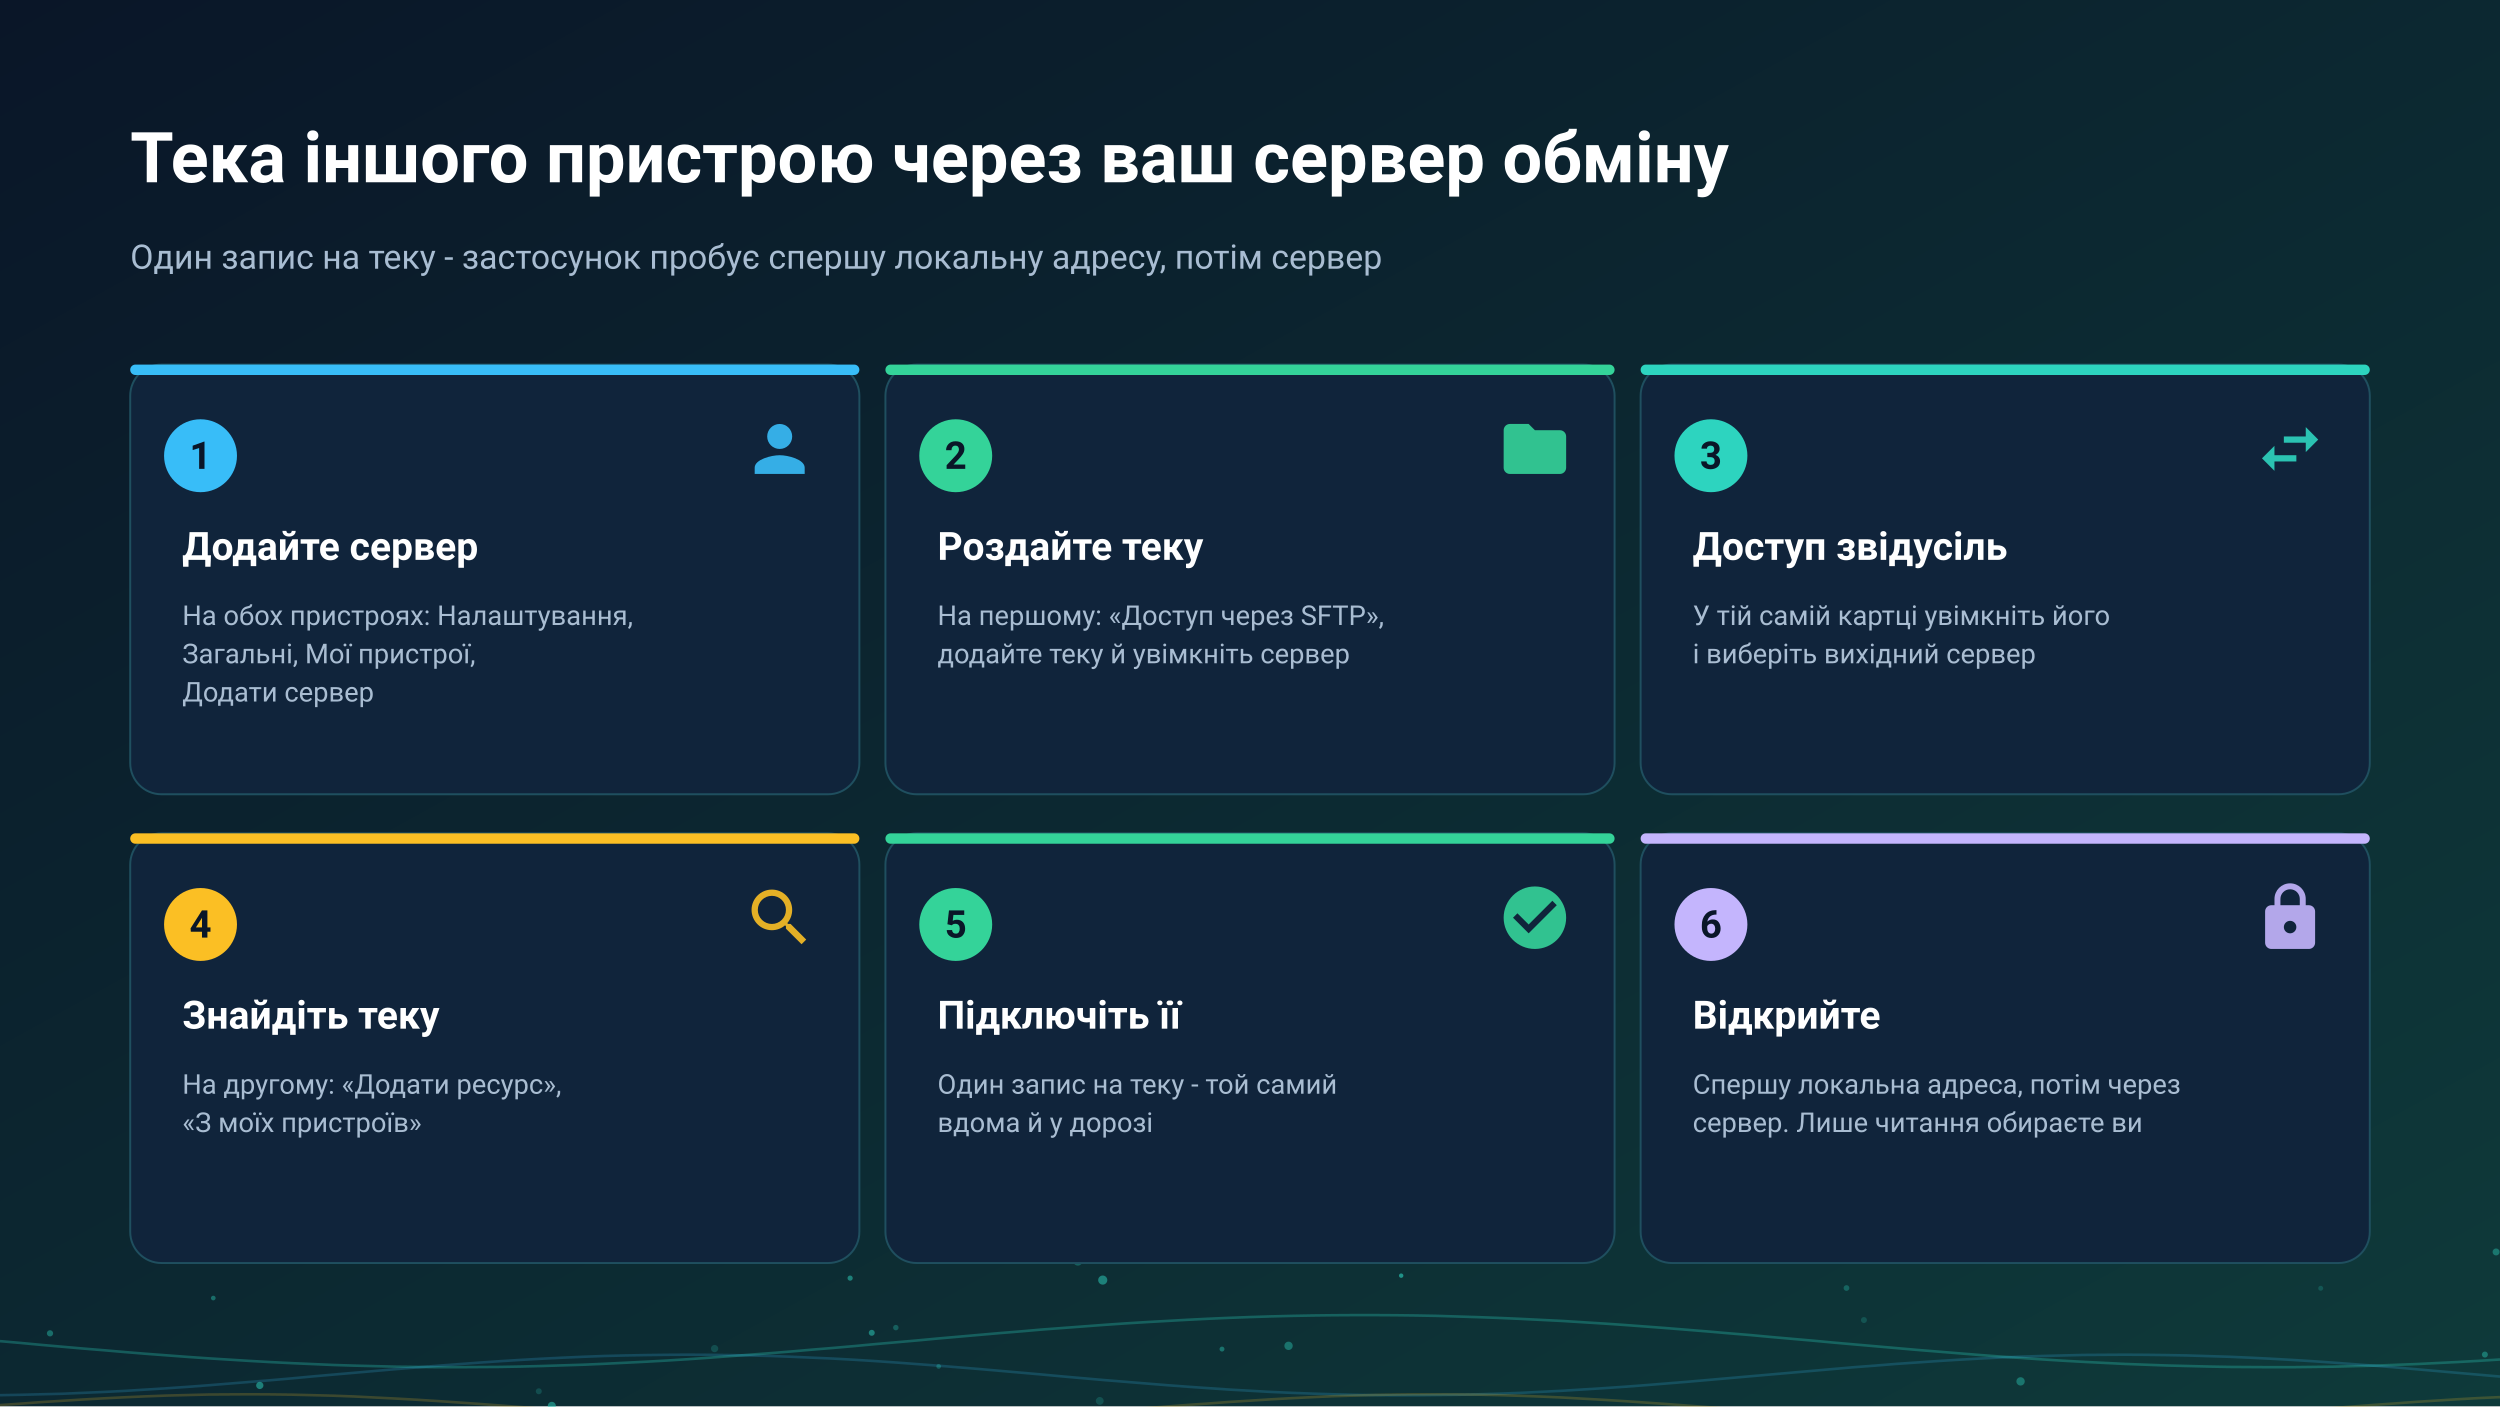
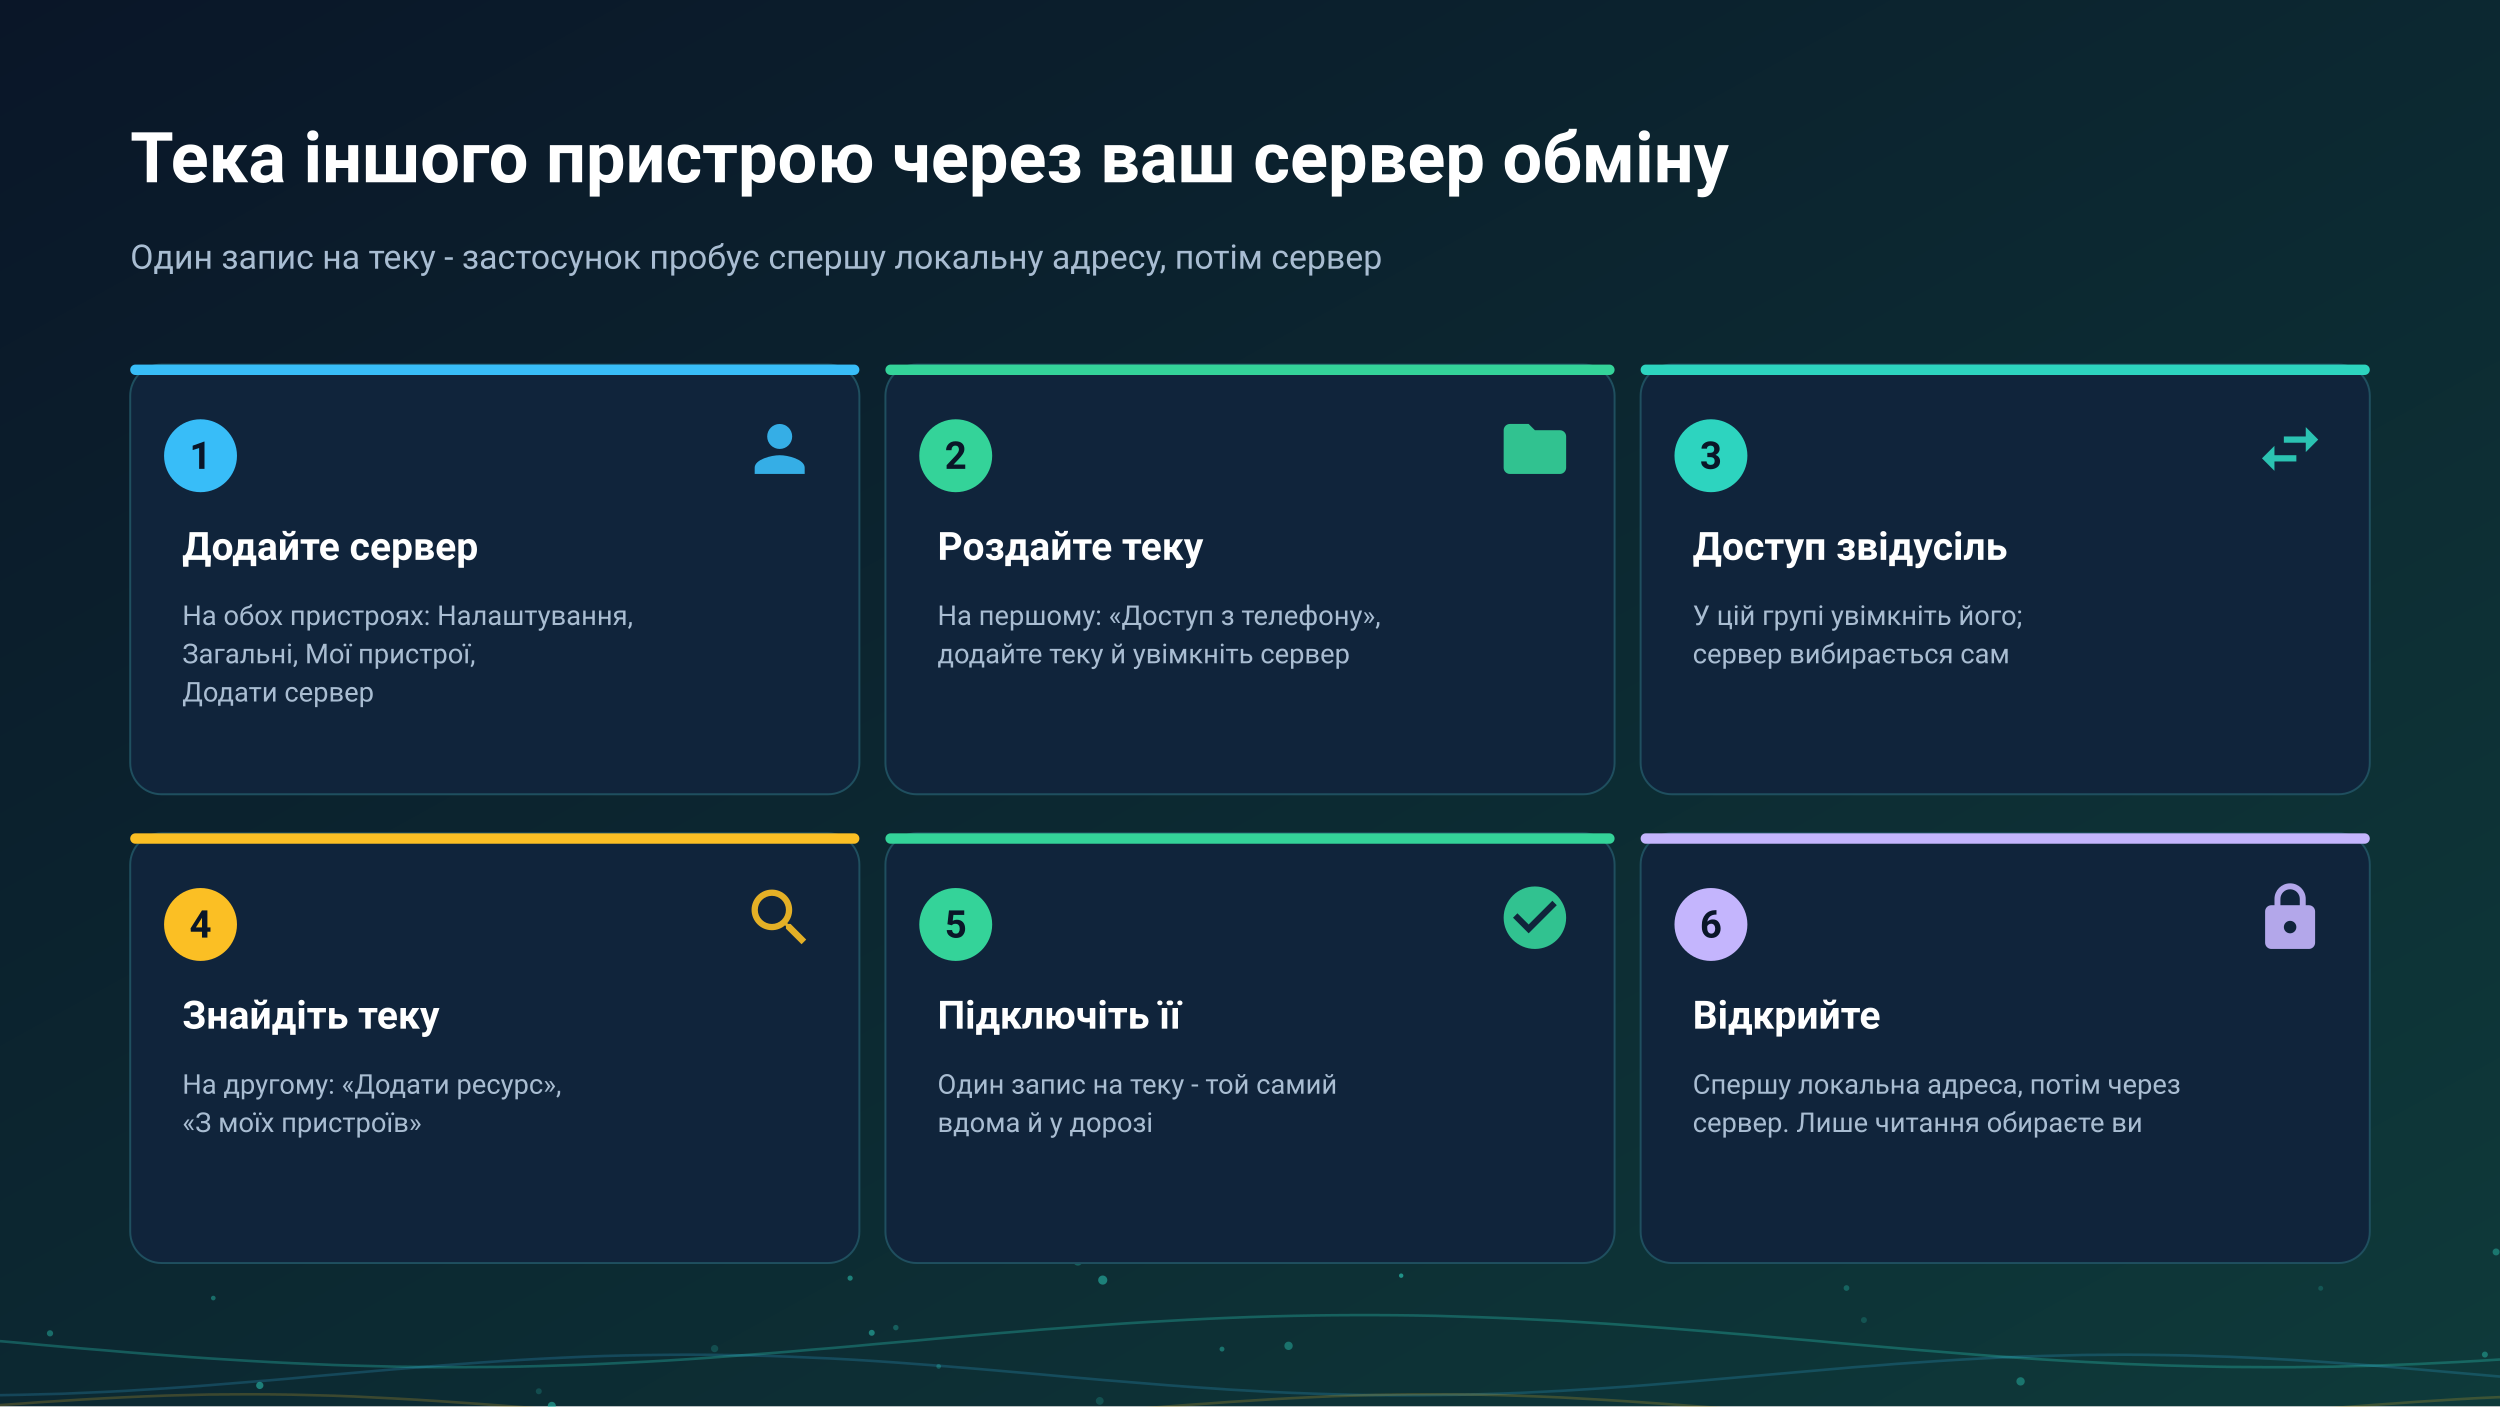
<svg xmlns="http://www.w3.org/2000/svg" viewBox="0 0 1920 1080" width="1920" height="1080" role="img" aria-labelledby="t d" lang="uk">
  <defs>
    <marker id="arr-control" viewBox="0 0 10 10" refX="8.5" refY="5" markerWidth="7" markerHeight="7" orient="auto">
      <path d="M0 0L10 5L0 10z" fill="#38bdf8" />
    </marker>
    <marker id="arr-control-s" viewBox="0 0 10 10" refX="1.5" refY="5" markerWidth="7" markerHeight="7" orient="auto">
      <path d="M10 0L0 5L10 10z" fill="#38bdf8" />
    </marker>
    <marker id="arr-tunnel" viewBox="0 0 10 10" refX="8.5" refY="5" markerWidth="7" markerHeight="7" orient="auto">
      <path d="M0 0L10 5L0 10z" fill="#34d399" />
    </marker>
    <marker id="arr-tunnel-s" viewBox="0 0 10 10" refX="1.5" refY="5" markerWidth="7" markerHeight="7" orient="auto">
      <path d="M10 0L0 5L10 10z" fill="#34d399" />
    </marker>
    <marker id="arr-media" viewBox="0 0 10 10" refX="8.5" refY="5" markerWidth="7" markerHeight="7" orient="auto">
      <path d="M0 0L10 5L0 10z" fill="#fbbf24" />
    </marker>
    <marker id="arr-media-s" viewBox="0 0 10 10" refX="1.5" refY="5" markerWidth="7" markerHeight="7" orient="auto">
      <path d="M10 0L0 5L10 10z" fill="#fbbf24" />
    </marker>
    <marker id="arr-lan" viewBox="0 0 10 10" refX="8.5" refY="5" markerWidth="7" markerHeight="7" orient="auto">
      <path d="M0 0L10 5L0 10z" fill="#c4b5fd" />
    </marker>
    <marker id="arr-lan-s" viewBox="0 0 10 10" refX="1.5" refY="5" markerWidth="7" markerHeight="7" orient="auto">
      <path d="M10 0L0 5L10 10z" fill="#c4b5fd" />
    </marker>
    <marker id="arr-danger" viewBox="0 0 10 10" refX="8.5" refY="5" markerWidth="7" markerHeight="7" orient="auto">
      <path d="M0 0L10 5L0 10z" fill="#fca5a5" />
    </marker>
    <marker id="arr-danger-s" viewBox="0 0 10 10" refX="1.5" refY="5" markerWidth="7" markerHeight="7" orient="auto">
      <path d="M10 0L0 5L10 10z" fill="#fca5a5" />
    </marker>
    <marker id="arr-server" viewBox="0 0 10 10" refX="8.5" refY="5" markerWidth="7" markerHeight="7" orient="auto">
      <path d="M0 0L10 5L0 10z" fill="#2dd4bf" />
    </marker>
    <marker id="arr-server-s" viewBox="0 0 10 10" refX="1.5" refY="5" markerWidth="7" markerHeight="7" orient="auto">
      <path d="M10 0L0 5L10 10z" fill="#2dd4bf" />
    </marker>
    <marker id="arr-muted" viewBox="0 0 10 10" refX="8.5" refY="5" markerWidth="7" markerHeight="7" orient="auto">
      <path d="M0 0L10 5L0 10z" fill="#a9bdd2" />
    </marker>
    <marker id="arr-muted-s" viewBox="0 0 10 10" refX="1.5" refY="5" markerWidth="7" markerHeight="7" orient="auto">
      <path d="M10 0L0 5L10 10z" fill="#a9bdd2" />
    </marker>
    <marker id="arr-text" viewBox="0 0 10 10" refX="8.5" refY="5" markerWidth="7" markerHeight="7" orient="auto">
      <path d="M0 0L10 5L0 10z" fill="#ffffff" />
    </marker>
    <marker id="arr-text-s" viewBox="0 0 10 10" refX="1.5" refY="5" markerWidth="7" markerHeight="7" orient="auto">
      <path d="M10 0L0 5L10 10z" fill="#ffffff" />
    </marker>
    <filter id="soft" x="-20%" y="-20%" width="140%" height="140%">
      <feDropShadow dx="0" dy="4" stdDeviation="8" flood-color="#000" flood-opacity="0.18" />
    </filter>
    <filter id="glow" x="-50%" y="-50%" width="200%" height="200%">
      <feGaussianBlur stdDeviation="14" />
    </filter>
    <linearGradient id="bgGrad" x1="0" y1="0" x2="1" y2="1">
      <stop offset="0" stop-color="#0a1628" />
      <stop offset="1" stop-color="#0e3a3a" />
    </linearGradient>
    <radialGradient id="hub" cx="0.5" cy="0.5" r="0.5">
      <stop offset="0" stop-color="#2dd4bf" stop-opacity="0.55" />
      <stop offset="1" stop-color="#2dd4bf" stop-opacity="0" />
    </radialGradient>
  </defs>
  <rect width="1920" height="1080" fill="url(#bgGrad)" />
  <g aria-hidden="true">
    <polyline points="0 1030 16 1031.4 32 1032.9 48 1034.3 64 1035.7 80 1037 96 1038.4 112 1039.7 128 1040.9 144 1042.1 160 1043.2 176 1044.2 192 1045.2 208 1046.1 224 1046.9 240 1047.6 256 1048.3 272 1048.8 288 1049.2 304 1049.6 320 1049.8 336 1050 352 1050 368 1049.9 384 1049.8 400 1049.5 416 1049.1 432 1048.6 448 1048.1 464 1047.4 480 1046.6 496 1045.8 512 1044.9 528 1043.9 544 1042.8 560 1041.6 576 1040.4 592 1039.2 608 1037.9 624 1036.5 640 1035.2 656 1033.8 672 1032.3 688 1030.9 704 1029.5 720 1028 736 1026.6 752 1025.2 768 1023.8 784 1022.5 800 1021.1 816 1019.9 832 1018.7 848 1017.5 864 1016.4 880 1015.4 896 1014.5 912 1013.6 928 1012.8 944 1012.1 960 1011.5 976 1011 992 1010.6 1008 1010.3 1024 1010.1 1040 1010 1056 1010 1072 1010.1 1088 1010.3 1104 1010.6 1120 1011.1 1136 1011.6 1152 1012.2 1168 1012.9 1184 1013.7 1200 1014.5 1216 1015.5 1232 1016.5 1248 1017.6 1264 1018.8 1280 1020 1296 1021.3 1312 1022.6 1328 1024 1344 1025.3 1360 1026.8 1376 1028.2 1392 1029.6 1408 1031.1 1424 1032.5 1440 1033.9 1456 1035.3 1472 1036.7 1488 1038 1504 1039.3 1520 1040.6 1536 1041.8 1552 1042.9 1568 1044 1584 1045 1600 1045.9 1616 1046.7 1632 1047.5 1648 1048.1 1664 1048.7 1680 1049.1 1696 1049.5 1712 1049.8 1728 1049.9 1744 1050 1760 1050 1776 1049.8 1792 1049.6 1808 1049.2 1824 1048.8 1840 1048.2 1856 1047.6 1872 1046.8 1888 1046 1904 1045.1 1920 1044.1" fill="none" stroke="#2dd4bf" stroke-width="2" opacity="0.3" />
    <polyline points="0 1071.5 16 1071.2 32 1070.8 48 1070.4 64 1069.7 80 1069 96 1068.2 112 1067.2 128 1066.2 144 1065.1 160 1063.9 176 1062.6 192 1061.3 208 1060 224 1058.6 240 1057.1 256 1055.7 272 1054.3 288 1052.9 304 1051.5 320 1050.2 336 1048.9 352 1047.7 368 1046.5 384 1045.4 400 1044.4 416 1043.5 432 1042.7 448 1042 464 1041.4 480 1041 496 1040.7 512 1040.5 528 1040.4 544 1040.5 560 1040.7 576 1041 592 1041.4 608 1042 624 1042.7 640 1043.4 656 1044.3 672 1045.3 688 1046.4 704 1047.6 720 1048.8 736 1050.1 752 1051.4 768 1052.8 784 1054.2 800 1055.6 816 1057.1 832 1058.5 848 1059.9 864 1061.2 880 1062.5 896 1063.8 912 1065 928 1066.1 944 1067.2 960 1068.1 976 1069 992 1069.7 1008 1070.3 1024 1070.8 1040 1071.2 1056 1071.5 1072 1071.6 1088 1071.6 1104 1071.4 1120 1071.2 1136 1070.8 1152 1070.3 1168 1069.7 1184 1068.9 1200 1068.1 1216 1067.1 1232 1066.1 1248 1065 1264 1063.8 1280 1062.5 1296 1061.2 1312 1059.8 1328 1058.4 1344 1057 1360 1055.6 1376 1054.2 1392 1052.8 1408 1051.4 1424 1050 1440 1048.8 1456 1047.5 1472 1046.4 1488 1045.3 1504 1044.3 1520 1043.4 1536 1042.6 1552 1041.9 1568 1041.4 1584 1041 1600 1040.6 1616 1040.5 1632 1040.4 1648 1040.5 1664 1040.7 1680 1041 1696 1041.5 1712 1042 1728 1042.7 1744 1043.5 1760 1044.4 1776 1045.4 1792 1046.5 1808 1047.7 1824 1048.9 1840 1050.2 1856 1051.6 1872 1053 1888 1054.4 1904 1055.8 1920 1057.2" fill="none" stroke="#38bdf8" stroke-width="2" opacity="0.2" />
    <polyline points="0 1079.1 16 1078 32 1076.8 48 1075.8 64 1074.8 80 1073.9 96 1073.1 112 1072.4 128 1071.8 144 1071.4 160 1071 176 1070.9 192 1070.8 208 1070.9 224 1071.1 240 1071.5 256 1071.9 272 1072.5 288 1073.3 304 1074.1 320 1075 336 1076 352 1077.1 368 1078.2 384 1079.4 400 1080.6 416 1081.9 432 1083.1 448 1084.3 464 1085.5 480 1086.7 496 1087.8 512 1088.8 528 1089.7 544 1090.6 560 1091.3 576 1091.9 592 1092.4 608 1092.8 624 1093.1 640 1093.2 656 1093.2 672 1093 688 1092.7 704 1092.3 720 1091.8 736 1091.1 752 1090.3 768 1089.4 784 1088.5 800 1087.4 816 1086.3 832 1085.1 848 1083.9 864 1082.7 880 1081.5 896 1080.2 912 1079 928 1077.9 944 1076.7 960 1075.7 976 1074.7 992 1073.8 1008 1073 1024 1072.3 1040 1071.8 1056 1071.3 1072 1071 1088 1070.8 1104 1070.8 1120 1070.9 1136 1071.1 1152 1071.5 1168 1072 1184 1072.6 1200 1073.3 1216 1074.2 1232 1075.1 1248 1076.1 1264 1077.2 1280 1078.3 1296 1079.5 1312 1080.7 1328 1082 1344 1083.2 1360 1084.4 1376 1085.6 1392 1086.8 1408 1087.8 1424 1088.9 1440 1089.8 1456 1090.6 1472 1091.4 1488 1092 1504 1092.5 1520 1092.9 1536 1093.1 1552 1093.2 1568 1093.2 1584 1093 1600 1092.7 1616 1092.3 1632 1091.7 1648 1091 1664 1090.2 1680 1089.4 1696 1088.4 1712 1087.3 1728 1086.2 1744 1085 1760 1083.8 1776 1082.6 1792 1081.4 1808 1080.1 1824 1078.9 1840 1077.8 1856 1076.6 1872 1075.6 1888 1074.6 1904 1073.7 1920 1073" fill="none" stroke="#fbbf24" stroke-width="2" opacity="0.2" />
    <circle cx="563.6" cy="1093.5" r="3.2" fill="#2dd4bf" stroke="none" stroke-width="2" opacity="0.2" />
    <circle cx="1076.1" cy="979.7" r="1.7" fill="#2dd4bf" stroke="none" stroke-width="2" opacity="0.6" />
    <circle cx="669.5" cy="1023.6" r="2.3" fill="#2dd4bf" stroke="none" stroke-width="2" opacity="0.5" />
    <circle cx="1334.4" cy="946.7" r="1.2" fill="#2dd4bf" stroke="none" stroke-width="2" opacity="0.6" />
    <circle cx="237" cy="1128.2" r="3" fill="#2dd4bf" stroke="none" stroke-width="2" opacity="0.4" />
    <circle cx="413.8" cy="1068.5" r="2.3" fill="#2dd4bf" stroke="none" stroke-width="2" opacity="0.2" />
    <circle cx="1908.4" cy="1040.3" r="2.3" fill="#2dd4bf" stroke="none" stroke-width="2" opacity="0.4" />
    <circle cx="720.9" cy="1049.4" r="1.8" fill="#2dd4bf" stroke="none" stroke-width="2" opacity="0.3" />
    <circle cx="966.8" cy="954" r="2.8" fill="#2dd4bf" stroke="none" stroke-width="2" opacity="0.6" />
    <circle cx="989.6" cy="1033.6" r="3.2" fill="#2dd4bf" stroke="none" stroke-width="2" opacity="0.4" />
    <circle cx="1551.8" cy="1060.9" r="3.2" fill="#2dd4bf" stroke="none" stroke-width="2" opacity="0.4" />
    <circle cx="938.5" cy="1036.1" r="1.9" fill="#2dd4bf" stroke="none" stroke-width="2" opacity="0.4" />
    <circle cx="844.6" cy="1075.9" r="3" fill="#2dd4bf" stroke="none" stroke-width="2" opacity="0.2" />
    <circle cx="1536.2" cy="961.8" r="3.1" fill="#2dd4bf" stroke="none" stroke-width="2" opacity="0.5" />
    <circle cx="381.4" cy="1112.6" r="1.5" fill="#2dd4bf" stroke="none" stroke-width="2" opacity="0.2" />
    <circle cx="1281.1" cy="1094.8" r="2.5" fill="#2dd4bf" stroke="none" stroke-width="2" opacity="0.5" />
    <circle cx="163.8" cy="996.9" r="1.8" fill="#2dd4bf" stroke="none" stroke-width="2" opacity="0.4" />
    <circle cx="652.9" cy="981.6" r="2" fill="#2dd4bf" stroke="none" stroke-width="2" opacity="0.5" />
    <circle cx="1917" cy="961.5" r="2.7" fill="#2dd4bf" stroke="none" stroke-width="2" opacity="0.4" />
    <circle cx="1437.4" cy="1134.9" r="2.5" fill="#2dd4bf" stroke="none" stroke-width="2" opacity="0.4" />
    <circle cx="188.2" cy="942" r="1.3" fill="#2dd4bf" stroke="none" stroke-width="2" opacity="0.5" />
    <circle cx="1418.1" cy="989.2" r="2.2" fill="#2dd4bf" stroke="none" stroke-width="2" opacity="0.3" />
    <circle cx="514.9" cy="1155.8" r="2.8" fill="#2dd4bf" stroke="none" stroke-width="2" opacity="0.5" />
    <circle cx="424.3" cy="1105.5" r="3.6" fill="#2dd4bf" stroke="none" stroke-width="2" opacity="0.2" />
    <circle cx="1877.1" cy="1156.5" r="2.4" fill="#2dd4bf" stroke="none" stroke-width="2" opacity="0.3" />
    <circle cx="251.1" cy="1099.8" r="1.4" fill="#2dd4bf" stroke="none" stroke-width="2" opacity="0.3" />
    <circle cx="440.3" cy="953.3" r="1.2" fill="#2dd4bf" stroke="none" stroke-width="2" opacity="0.5" />
    <circle cx="827.8" cy="968.5" r="3.5" fill="#2dd4bf" stroke="none" stroke-width="2" opacity="0.3" />
    <circle cx="369.5" cy="1082.4" r="1" fill="#2dd4bf" stroke="none" stroke-width="2" opacity="0.4" />
    <circle cx="1146.7" cy="1119.1" r="1.3" fill="#2dd4bf" stroke="none" stroke-width="2" opacity="0.5" />
    <circle cx="1565" cy="1138.3" r="1.9" fill="#2dd4bf" stroke="none" stroke-width="2" opacity="0.3" />
    <circle cx="950" cy="1084.6" r="2.2" fill="#2dd4bf" stroke="none" stroke-width="2" opacity="0.3" />
    <circle cx="199.5" cy="1064" r="2.8" fill="#2dd4bf" stroke="none" stroke-width="2" opacity="0.5" />
    <circle cx="688" cy="1019.6" r="2.1" fill="#2dd4bf" stroke="none" stroke-width="2" opacity="0.3" />
    <circle cx="1622.3" cy="1128.3" r="2.4" fill="#2dd4bf" stroke="none" stroke-width="2" opacity="0.5" />
    <circle cx="290.8" cy="1103" r="3.5" fill="#2dd4bf" stroke="none" stroke-width="2" opacity="0.2" />
    <circle cx="38.4" cy="1024" r="2.4" fill="#2dd4bf" stroke="none" stroke-width="2" opacity="0.4" />
    <circle cx="1431.5" cy="1013.8" r="2.3" fill="#2dd4bf" stroke="none" stroke-width="2" opacity="0.2" />
    <circle cx="1672.2" cy="1086.6" r="2.1" fill="#2dd4bf" stroke="none" stroke-width="2" opacity="0.3" />
    <circle cx="697.9" cy="1117.1" r="3" fill="#2dd4bf" stroke="none" stroke-width="2" opacity="0.4" />
    <circle cx="1120.7" cy="1121.8" r="2.6" fill="#2dd4bf" stroke="none" stroke-width="2" opacity="0.5" />
    <circle cx="846.9" cy="983.1" r="3.5" fill="#2dd4bf" stroke="none" stroke-width="2" opacity="0.5" />
    <circle cx="423.8" cy="1079.7" r="3.1" fill="#2dd4bf" stroke="none" stroke-width="2" opacity="0.5" />
    <circle cx="548.8" cy="1035.7" r="2.8" fill="#2dd4bf" stroke="none" stroke-width="2" opacity="0.2" />
    <circle cx="1782.3" cy="989.4" r="1.9" fill="#2dd4bf" stroke="none" stroke-width="2" opacity="0.2" />
    <circle cx="227.9" cy="1138.7" r="2.3" fill="#2dd4bf" stroke="none" stroke-width="2" opacity="0.5" />
  </g>
  <text x="100" y="140" font-family="'Segoe UI', Roboto, 'Noto Sans', 'Helvetica Neue', Arial, sans-serif" font-size="54" font-weight="700" fill="#ffffff" text-anchor="start">
    <tspan x="100" dy="0">Тека іншого пристрою через ваш сервер обміну</tspan>
  </text>
  <text x="100" y="206.4" font-family="'Segoe UI', Roboto, 'Noto Sans', 'Helvetica Neue', Arial, sans-serif" font-size="26" font-weight="400" fill="#a9bdd2" text-anchor="start">
    <tspan x="100" dy="0">Один запис на теку - застосунок пробує спершу локальну адресу, потім сервер</tspan>
  </text>
  <rect x="100" y="280" width="560" height="330" rx="24" fill="#10243b" stroke="#1f4f5f" stroke-width="1.5" />
  <rect x="100" y="280" width="560" height="8" rx="4" fill="#38bdf8" stroke="none" stroke-width="1.5" />
  <circle cx="154" cy="350" r="28" fill="#38bdf8" stroke="none" stroke-width="2" />
  <text x="154" y="360.1" font-family="'Segoe UI', Roboto, 'Noto Sans', 'Helvetica Neue', Arial, sans-serif" font-size="29.4" font-weight="700" fill="#0a1628" text-anchor="middle">
    <tspan x="154" dy="0">1</tspan>
  </text>
  <g transform="translate(570 316) scale(2.4)" opacity="0.9">
    <path d="M12 12c2.21 0 4-1.79 4-4s-1.79-4-4-4-4 1.79-4 4 1.79 4 4 4zm0 2c-2.67 0-8 1.34-8 4v2h16v-2c0-2.66-5.33-4-8-4z" fill="#38bdf8" />
  </g>
  <text x="140" y="430" font-family="'Segoe UI', Roboto, 'Noto Sans', 'Helvetica Neue', Arial, sans-serif" font-size="30" font-weight="700" fill="#ffffff" text-anchor="start">
    <tspan x="140" dy="0">Додайте сервер</tspan>
  </text>
  <text x="140" y="480" font-family="'Segoe UI', Roboto, 'Noto Sans', 'Helvetica Neue', Arial, sans-serif" font-size="21" font-weight="400" fill="#a9bdd2" text-anchor="start">
    <tspan x="140" dy="0">На обох пристроях: Налаштування,</tspan>
    <tspan x="140" dy="29.4">Загальні, Мої пристрої,</tspan>
    <tspan x="140" dy="29.4">Додати сервер</tspan>
  </text>
  <rect x="680" y="280" width="560" height="330" rx="24" fill="#10243b" stroke="#1f4f5f" stroke-width="1.5" />
  <rect x="680" y="280" width="560" height="8" rx="4" fill="#34d399" stroke="none" stroke-width="1.5" />
  <circle cx="734" cy="350" r="28" fill="#34d399" stroke="none" stroke-width="2" />
  <text x="734" y="360.1" font-family="'Segoe UI', Roboto, 'Noto Sans', 'Helvetica Neue', Arial, sans-serif" font-size="29.4" font-weight="700" fill="#0a1628" text-anchor="middle">
    <tspan x="734" dy="0">2</tspan>
  </text>
  <g transform="translate(1150 316) scale(2.4)" opacity="0.9">
    <path d="M10 4H4c-1.1 0-1.99.9-1.99 2L2 18c0 1.1.9 2 2 2h16c1.1 0 2-.9 2-2V8c0-1.1-.9-2-2-2h-8l-2-2z" fill="#34d399" />
  </g>
  <text x="720" y="430" font-family="'Segoe UI', Roboto, 'Noto Sans', 'Helvetica Neue', Arial, sans-serif" font-size="30" font-weight="700" fill="#ffffff" text-anchor="start">
    <tspan x="720" dy="0">Роздайте теку</tspan>
  </text>
  <text x="720" y="480" font-family="'Segoe UI', Roboto, 'Noto Sans', 'Helvetica Neue', Arial, sans-serif" font-size="21" font-weight="400" fill="#a9bdd2" text-anchor="start">
-     <tspan x="720" dy="0">На першому: «Доступ через SFTP»,</tspan>
+     <tspan x="720" dy="0">На першому: «Доступ з телефону»,</tspan>
    <tspan x="720" dy="29.4">додайте теку й увімкніть сервер</tspan>
  </text>
  <rect x="1260" y="280" width="560" height="330" rx="24" fill="#10243b" stroke="#1f4f5f" stroke-width="1.5" />
  <rect x="1260" y="280" width="560" height="8" rx="4" fill="#2dd4bf" stroke="none" stroke-width="1.5" />
  <circle cx="1314" cy="350" r="28" fill="#2dd4bf" stroke="none" stroke-width="2" />
  <text x="1314" y="360.1" font-family="'Segoe UI', Roboto, 'Noto Sans', 'Helvetica Neue', Arial, sans-serif" font-size="29.4" font-weight="700" fill="#0a1628" text-anchor="middle">
    <tspan x="1314" dy="0">3</tspan>
  </text>
  <g transform="translate(1730 316) scale(2.4)" opacity="0.9">
    <path d="M6.99 11L3 15l3.99 4v-3H14v-2H6.99v-3zM21 9l-3.99-4v3H10v2h7.01v3L21 9z" fill="#2dd4bf" />
  </g>
  <text x="1300" y="430" font-family="'Segoe UI', Roboto, 'Noto Sans', 'Helvetica Neue', Arial, sans-serif" font-size="30" font-weight="700" fill="#ffffff" text-anchor="start">
    <tspan x="1300" dy="0">Доступ звідусіль</tspan>
  </text>
  <text x="1300" y="480" font-family="'Segoe UI', Roboto, 'Noto Sans', 'Helvetica Neue', Arial, sans-serif" font-size="21" font-weight="400" fill="#a9bdd2" text-anchor="start">
-     <tspan x="1300" dy="0">У тій самій картці увімкніть його</tspan>
-     <tspan x="1300" dy="29.4">і виберіть вихідний сервер</tspan>
+     <tspan x="1300" dy="0">У цій групі увімкніть його;</tspan>
+     <tspan x="1300" dy="29.4">сервер вибирається сам</tspan>
  </text>
  <rect x="100" y="640" width="560" height="330" rx="24" fill="#10243b" stroke="#1f4f5f" stroke-width="1.5" />
  <rect x="100" y="640" width="560" height="8" rx="4" fill="#fbbf24" stroke="none" stroke-width="1.5" />
  <circle cx="154" cy="710" r="28" fill="#fbbf24" stroke="none" stroke-width="2" />
  <text x="154" y="720.1" font-family="'Segoe UI', Roboto, 'Noto Sans', 'Helvetica Neue', Arial, sans-serif" font-size="29.4" font-weight="700" fill="#0a1628" text-anchor="middle">
    <tspan x="154" dy="0">4</tspan>
  </text>
  <g transform="translate(570 676) scale(2.4)" opacity="0.9">
    <path d="M15.5 14h-.79l-.28-.27C15.41 12.59 16 11.11 16 9.5 16 5.91 13.09 3 9.5 3S3 5.91 3 9.5 5.91 16 9.5 16c1.61 0 3.09-.59 4.23-1.57l.27.28v.79l5 4.99L20.49 19l-4.99-5zm-6 0C7.01 14 5 11.99 5 9.5S7.01 5 9.5 5 14 7.01 14 9.5 11.99 14 9.5 14z" fill="#fbbf24" />
  </g>
  <text x="140" y="790" font-family="'Segoe UI', Roboto, 'Noto Sans', 'Helvetica Neue', Arial, sans-serif" font-size="30" font-weight="700" fill="#ffffff" text-anchor="start">
    <tspan x="140" dy="0">Знайдіть теку</tspan>
  </text>
  <text x="140" y="840" font-family="'Segoe UI', Roboto, 'Noto Sans', 'Helvetica Neue', Arial, sans-serif" font-size="21" font-weight="400" fill="#a9bdd2" text-anchor="start">
    <tspan x="140" dy="0">На другому: «Додати ресурс»,</tspan>
    <tspan x="140" dy="29.4">«З моїх пристроїв»</tspan>
  </text>
  <rect x="680" y="640" width="560" height="330" rx="24" fill="#10243b" stroke="#1f4f5f" stroke-width="1.5" />
  <rect x="680" y="640" width="560" height="8" rx="4" fill="#34d399" stroke="none" stroke-width="1.5" />
  <circle cx="734" cy="710" r="28" fill="#34d399" stroke="none" stroke-width="2" />
  <text x="734" y="720.1" font-family="'Segoe UI', Roboto, 'Noto Sans', 'Helvetica Neue', Arial, sans-serif" font-size="29.4" font-weight="700" fill="#0a1628" text-anchor="middle">
    <tspan x="734" dy="0">5</tspan>
  </text>
  <g transform="translate(1150 676) scale(2.4)" opacity="0.9">
    <path d="M12 2C6.48 2 2 6.48 2 12s4.48 10 10 10 10-4.48 10-10S17.52 2 12 2zm-2 15l-5-5 1.41-1.41L10 14.17l7.590-7.59L19 8l-9 9z" fill="#34d399" />
  </g>
  <text x="720" y="790" font-family="'Segoe UI', Roboto, 'Noto Sans', 'Helvetica Neue', Arial, sans-serif" font-size="30" font-weight="700" fill="#ffffff" text-anchor="start">
    <tspan x="720" dy="0">Підключіть її</tspan>
  </text>
  <text x="720" y="840" font-family="'Segoe UI', Roboto, 'Noto Sans', 'Helvetica Neue', Arial, sans-serif" font-size="21" font-weight="400" fill="#a9bdd2" text-anchor="start">
    <tspan x="720" dy="0">Один запис на теку - той самий</tspan>
    <tspan x="720" dy="29.4">вдома й у дорозі</tspan>
  </text>
  <rect x="1260" y="640" width="560" height="330" rx="24" fill="#10243b" stroke="#1f4f5f" stroke-width="1.5" />
  <rect x="1260" y="640" width="560" height="8" rx="4" fill="#c4b5fd" stroke="none" stroke-width="1.5" />
  <circle cx="1314" cy="710" r="28" fill="#c4b5fd" stroke="none" stroke-width="2" />
  <text x="1314" y="720.1" font-family="'Segoe UI', Roboto, 'Noto Sans', 'Helvetica Neue', Arial, sans-serif" font-size="29.4" font-weight="700" fill="#0a1628" text-anchor="middle">
    <tspan x="1314" dy="0">6</tspan>
  </text>
  <g transform="translate(1730 676) scale(2.4)" opacity="0.9">
    <path d="M18 8h-1V6c0-2.76-2.24-5-5-5S7 3.24 7 6v2H6c-1.1 0-2 .9-2 2v10c0 1.1.9 2 2 2h12c1.1 0 2-.9 2-2V10c0-1.1-.9-2-2-2zm-6 9c-1.1 0-2-.9-2-2s.9-2 2-2 2 .9 2 2-.9 2-2 2zm3.1-9H8.9V6c0-1.71 1.39-3.1 3.1-3.1 1.71 0 3.1 1.39 3.1 3.1v2z" fill="#c4b5fd" />
  </g>
  <text x="1300" y="790" font-family="'Segoe UI', Roboto, 'Noto Sans', 'Helvetica Neue', Arial, sans-serif" font-size="30" font-weight="700" fill="#ffffff" text-anchor="start">
    <tspan x="1300" dy="0">Відкрийте</tspan>
  </text>
  <text x="1300" y="840" font-family="'Segoe UI', Roboto, 'Noto Sans', 'Helvetica Neue', Arial, sans-serif" font-size="21" font-weight="400" fill="#a9bdd2" text-anchor="start">
    <tspan x="1300" dy="0">Спершу локальна адреса, потім через</tspan>
    <tspan x="1300" dy="29.4">сервер. Лише читання обираєте ви</tspan>
  </text>
</svg>
